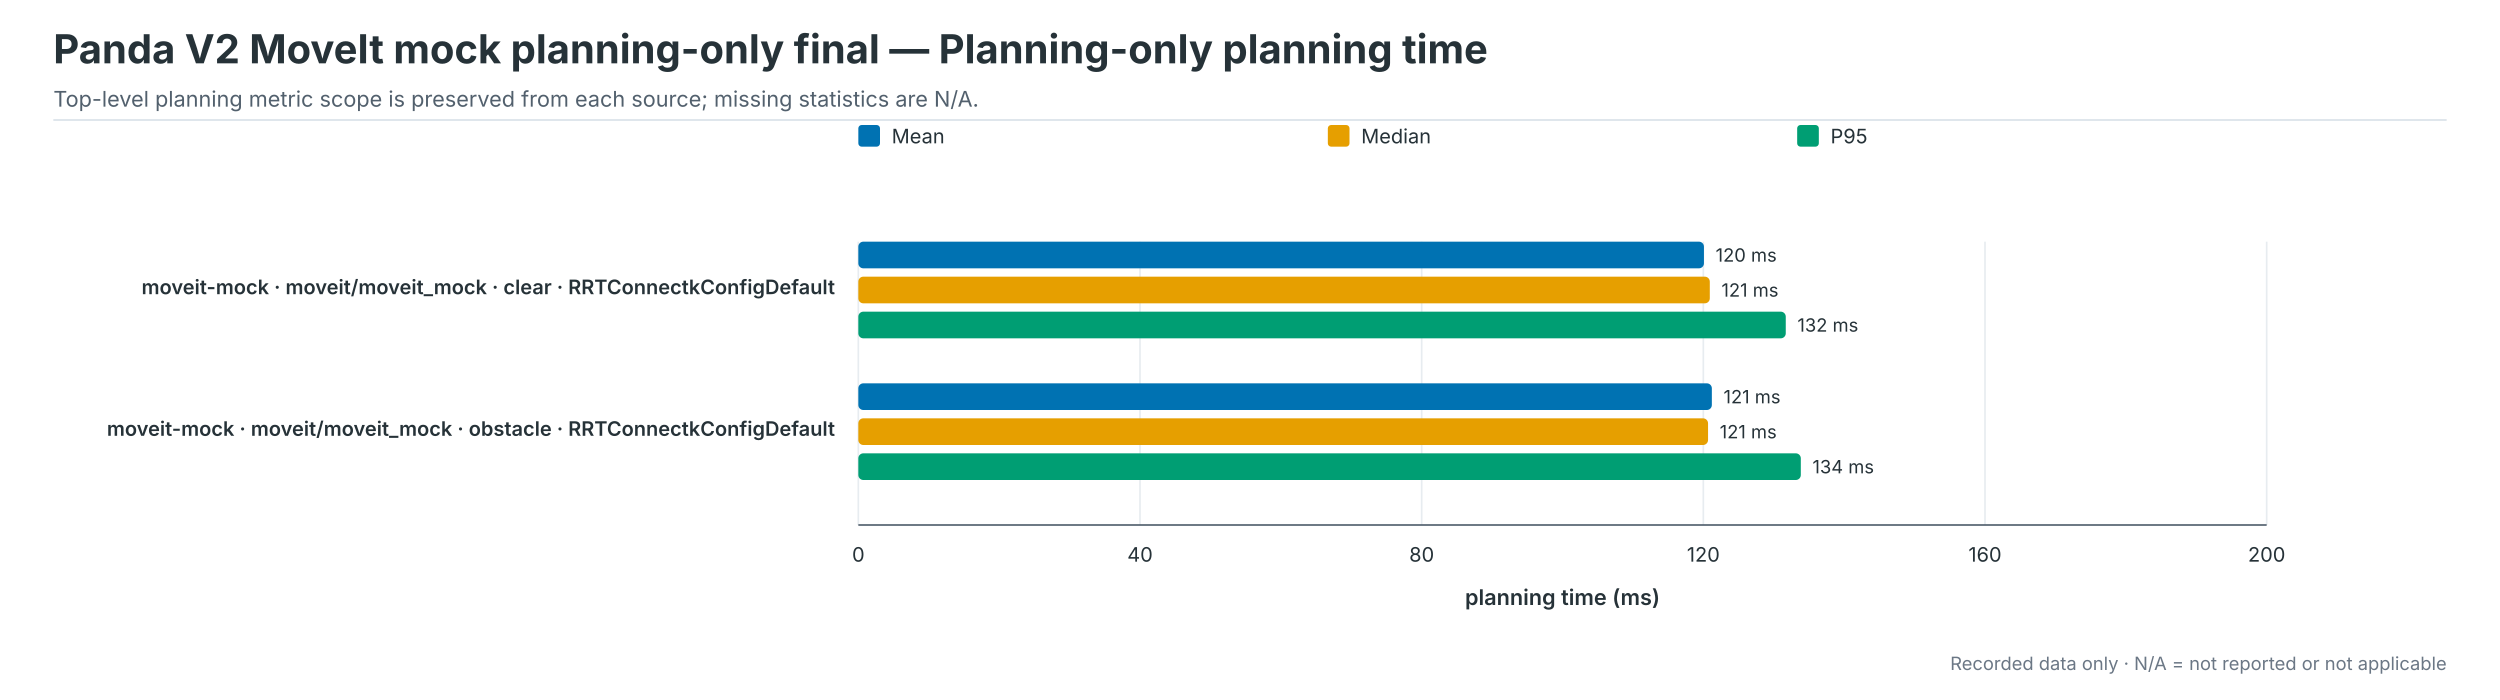
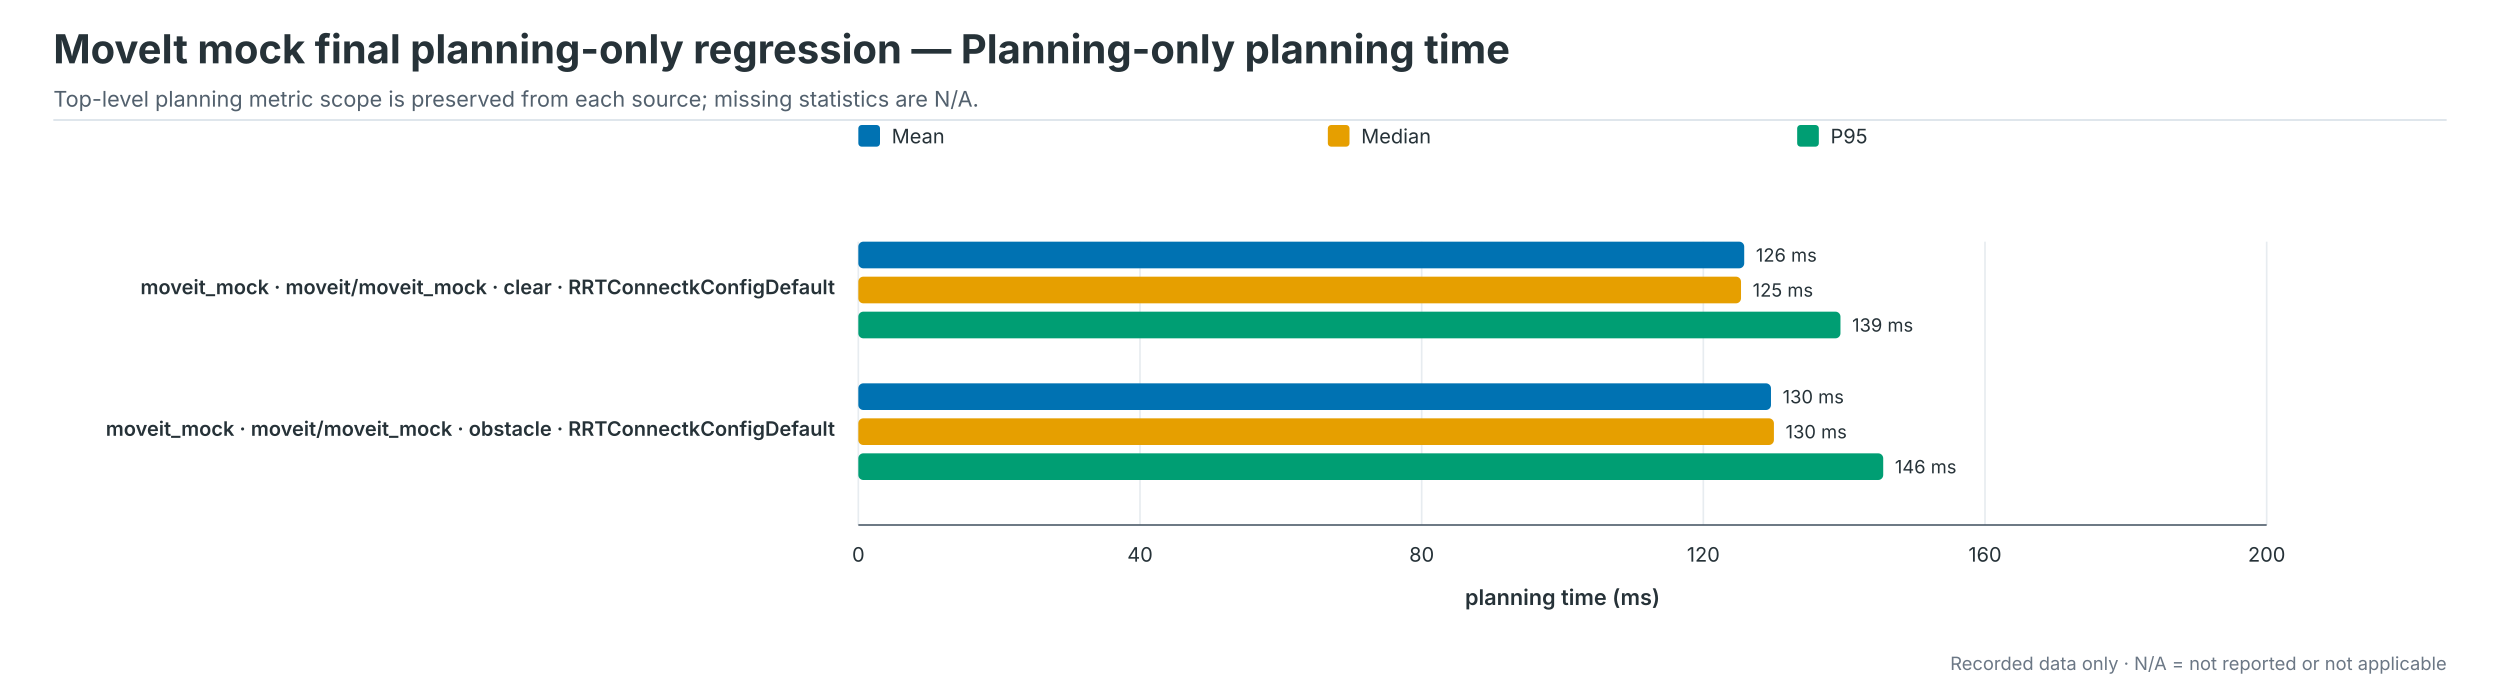
<svg xmlns="http://www.w3.org/2000/svg" width="1500" height="420" viewBox="0 0 1500 420" role="img" aria-labelledby="chart-title">
  <style>
text { font-family: Inter, "Noto Sans", "DejaVu Sans", sans-serif; fill: #263238; }
.chart-title { font-size: 24px; font-weight: 700; }
.chart-subtitle { font-size: 13px; fill: #52606D; }
.legend-label, .tick-label { font-size: 12px; }
.axis-label { font-size: 13px; font-weight: 600; }
.group-label { font-size: 12px; font-weight: 600; }
.value-label, .na-label { font-size: 11px; }
.na-label, .empty-label { fill: #6B7785; font-style: italic; }
.segment-label { fill: #FFFFFF; font-size: 11px; font-weight: 700; }
.footer { font-size: 11px; fill: #6B7785; }
</style>
  <rect width="1500" height="420" fill="#FFFFFF" />
-   <text class="chart-title" x="32" y="38">Panda V2 MoveIt mock planning-only final — Planning-only planning time</text>
+   <text class="chart-title" x="32" y="38">MoveIt mock final planning-only regression — Planning-only planning time</text>
  <text class="chart-subtitle" x="32" y="64">Top-level planning metric scope is preserved from each source; missing statistics are N/A.</text>
  <line x1="32" y1="72" x2="1468" y2="72" stroke="#D9E1E8" />
  <rect x="515.0" y="75" width="13" height="13" rx="2" fill="#0072B2" />
  <text class="legend-label" x="535.0" y="86">Mean</text>
  <rect x="796.7" y="75" width="13" height="13" rx="2" fill="#E69F00" />
  <text class="legend-label" x="816.7" y="86">Median</text>
  <rect x="1078.3" y="75" width="13" height="13" rx="2" fill="#009E73" />
  <text class="legend-label" x="1098.3" y="86">P95</text>
  <line x1="515.00" y1="145" x2="515.00" y2="315" stroke="#E7ECF0" stroke-width="1" />
  <text class="tick-label" x="515.00" y="337" text-anchor="middle">0</text>
  <line x1="684.00" y1="145" x2="684.00" y2="315" stroke="#E7ECF0" stroke-width="1" />
  <text class="tick-label" x="684.00" y="337" text-anchor="middle">40</text>
  <line x1="853.00" y1="145" x2="853.00" y2="315" stroke="#E7ECF0" stroke-width="1" />
  <text class="tick-label" x="853.00" y="337" text-anchor="middle">80</text>
  <line x1="1022.00" y1="145" x2="1022.00" y2="315" stroke="#E7ECF0" stroke-width="1" />
  <text class="tick-label" x="1022.00" y="337" text-anchor="middle">120</text>
  <line x1="1191.00" y1="145" x2="1191.00" y2="315" stroke="#E7ECF0" stroke-width="1" />
  <text class="tick-label" x="1191.00" y="337" text-anchor="middle">160</text>
  <line x1="1360.00" y1="145" x2="1360.00" y2="315" stroke="#E7ECF0" stroke-width="1" />
  <text class="tick-label" x="1360.00" y="337" text-anchor="middle">200</text>
  <line x1="515" y1="315" x2="1360" y2="315" stroke="#52606D" />
  <text class="axis-label" x="937.50" y="363" text-anchor="middle">planning time (ms)</text>
-   <text class="group-label" x="501" y="176.5" text-anchor="end">moveit-mock · moveit/moveit_mock · clear · RRTConnectkConfigDefault</text>
-   <rect x="515" y="145" width="507.37" height="16" rx="3" fill="#0072B2" />
-   <text class="value-label" x="1029.37" y="157" text-anchor="start" fill="#263238">120 ms</text>
-   <rect x="515" y="166" width="510.88" height="16" rx="3" fill="#E69F00" />
-   <text class="value-label" x="1032.88" y="178" text-anchor="start" fill="#263238">121 ms</text>
-   <rect x="515" y="187" width="556.46" height="16" rx="3" fill="#009E73" />
-   <text class="value-label" x="1078.46" y="199" text-anchor="start" fill="#263238">132 ms</text>
-   <text class="group-label" x="501" y="261.5" text-anchor="end">moveit-mock · moveit/moveit_mock · obstacle · RRTConnectkConfigDefault</text>
-   <rect x="515" y="230" width="512.11" height="16" rx="3" fill="#0072B2" />
-   <text class="value-label" x="1034.11" y="242" text-anchor="start" fill="#263238">121 ms</text>
-   <rect x="515" y="251" width="509.83" height="16" rx="3" fill="#E69F00" />
-   <text class="value-label" x="1031.83" y="263" text-anchor="start" fill="#263238">121 ms</text>
-   <rect x="515" y="272" width="565.49" height="16" rx="3" fill="#009E73" />
-   <text class="value-label" x="1087.49" y="284" text-anchor="start" fill="#263238">134 ms</text>
+   <text class="group-label" x="501" y="176.5" text-anchor="end">moveit_mock · moveit/moveit_mock · clear · RRTConnectkConfigDefault</text>
+   <rect x="515" y="145" width="531.53" height="16" rx="3" fill="#0072B2" />
+   <text class="value-label" x="1053.53" y="157" text-anchor="start" fill="#263238">126 ms</text>
+   <rect x="515" y="166" width="529.61" height="16" rx="3" fill="#E69F00" />
+   <text class="value-label" x="1051.61" y="178" text-anchor="start" fill="#263238">125 ms</text>
+   <rect x="515" y="187" width="589.28" height="16" rx="3" fill="#009E73" />
+   <text class="value-label" x="1111.28" y="199" text-anchor="start" fill="#263238">139 ms</text>
+   <text class="group-label" x="501" y="261.5" text-anchor="end">moveit_mock · moveit/moveit_mock · obstacle · RRTConnectkConfigDefault</text>
+   <rect x="515" y="230" width="547.59" height="16" rx="3" fill="#0072B2" />
+   <text class="value-label" x="1069.59" y="242" text-anchor="start" fill="#263238">130 ms</text>
+   <rect x="515" y="251" width="549.35" height="16" rx="3" fill="#E69F00" />
+   <text class="value-label" x="1071.35" y="263" text-anchor="start" fill="#263238">130 ms</text>
+   <rect x="515" y="272" width="614.93" height="16" rx="3" fill="#009E73" />
+   <text class="value-label" x="1136.93" y="284" text-anchor="start" fill="#263238">146 ms</text>
  <text class="footer" x="1468" y="402" text-anchor="end">Recorded data only · N/A = not reported or not applicable</text>
</svg>
